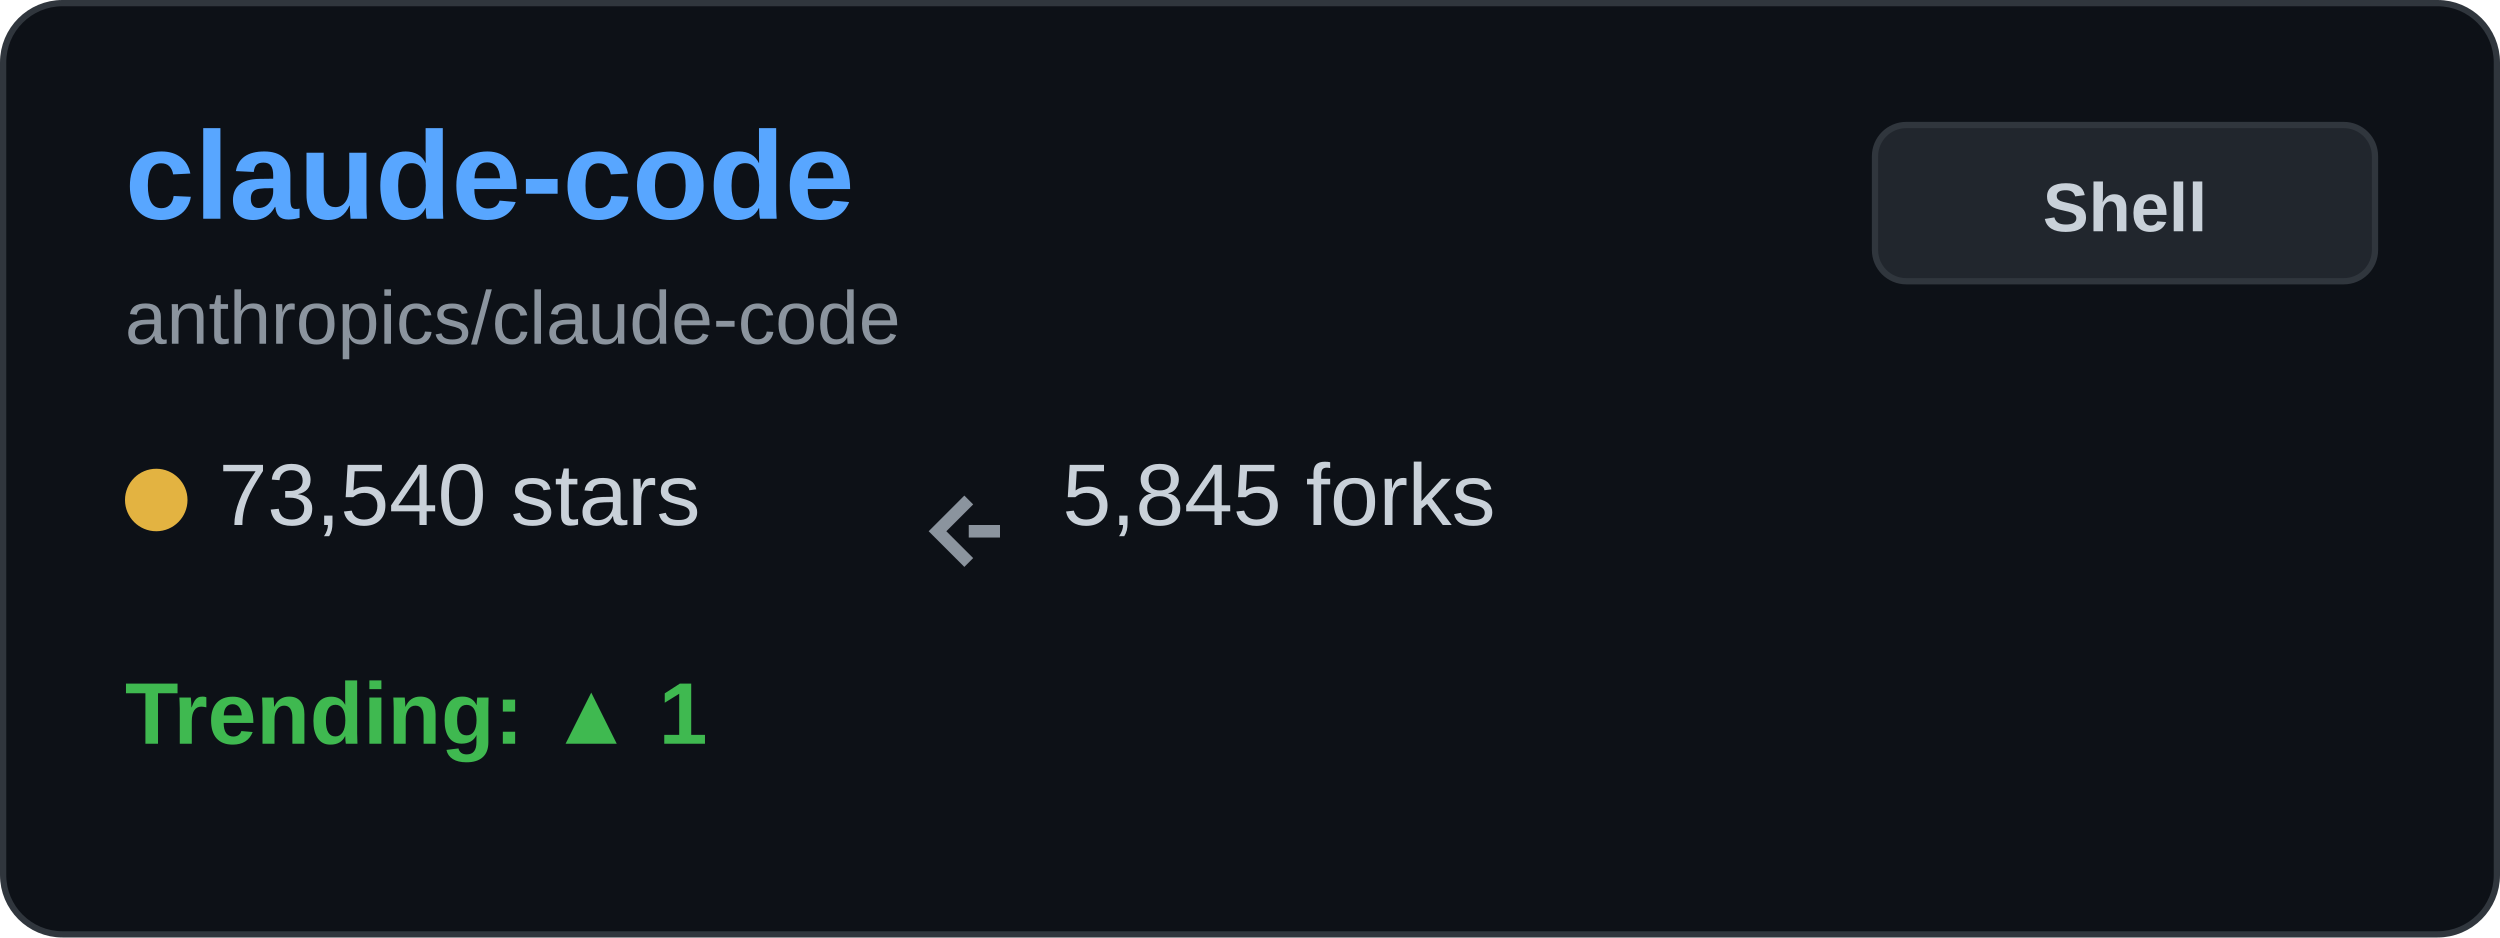
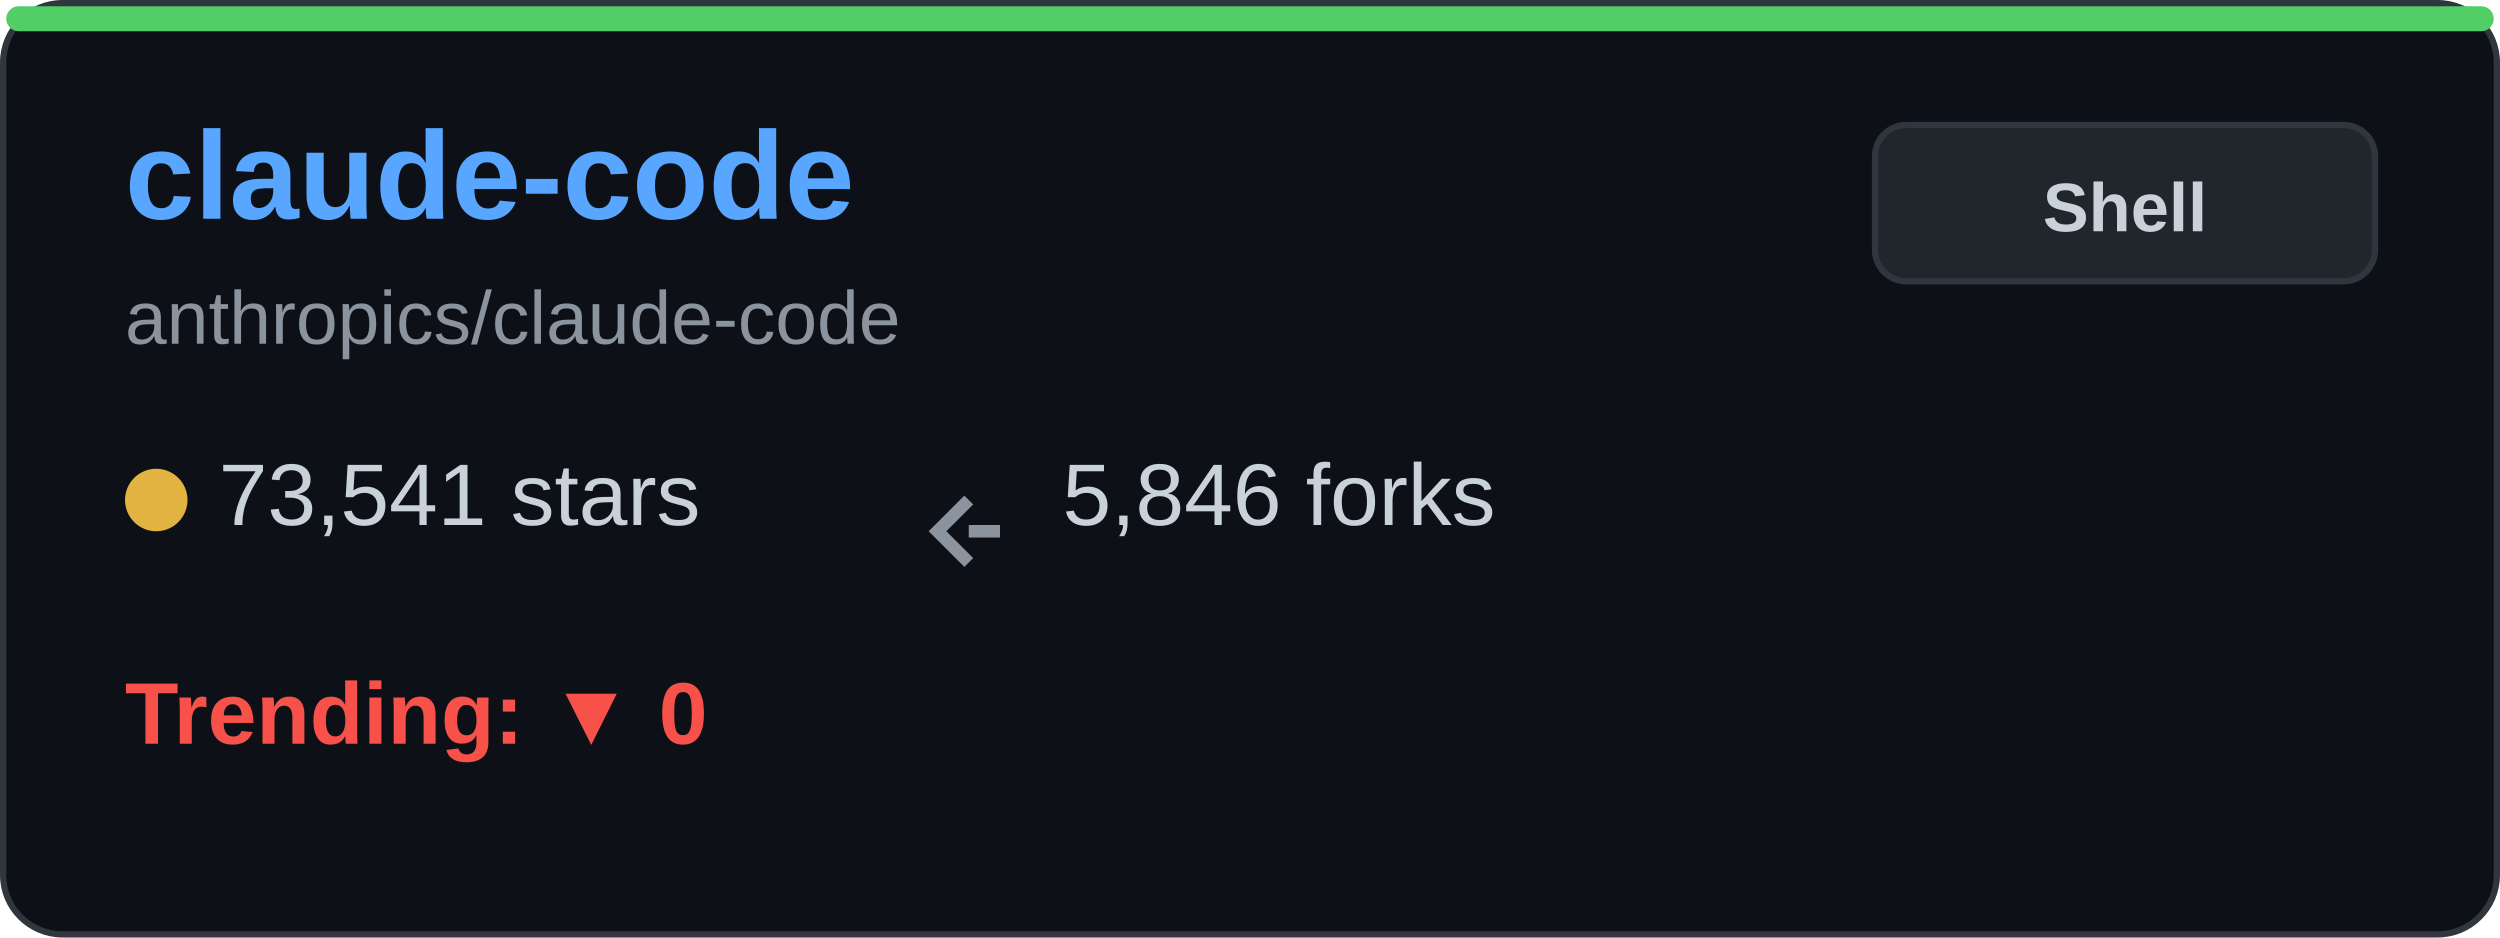
<svg xmlns="http://www.w3.org/2000/svg" width="400" height="150" viewBox="0 0 400 150" fill="none">
  <rect x="0.5" y="0.5" width="399" height="149" rx="9.5" fill="#0d1117" stroke="#30363d" />
+   <rect x="1" y="1" width="398" height="4" rx="2" fill="#51cf66" />
  <text x="20" y="35" font-family="Arial, sans-serif" font-size="20" font-weight="bold" fill="#58a6ff">claude-code</text>
  <text x="20" y="55" font-family="Arial, sans-serif" font-size="12" fill="#8b949e">anthropics/claude-code</text>
  <g transform="translate(20, 80)">
    <circle cx="5" cy="0" r="5" fill="#e3b341" />
-     <text x="15" y="4" font-family="Arial, sans-serif" font-size="14" fill="#c9d1d9">73,540 stars</text>
+     <text x="15" y="4" font-family="Arial, sans-serif" font-size="14" fill="#c9d1d9">73,541 stars</text>
  </g>
  <g transform="translate(150, 80)">
    <path d="M5 0 L0 5 L5 10 M5 5 L10 5" stroke="#8b949e" stroke-width="2" fill="none" />
-     <text x="20" y="4" font-family="Arial, sans-serif" font-size="14" fill="#c9d1d9">5,845 forks</text>
+     <text x="20" y="4" font-family="Arial, sans-serif" font-size="14" fill="#c9d1d9">5,846 forks</text>
  </g>
  <g transform="translate(20, 115)">
-     <text x="0" y="4" font-family="Arial, sans-serif" font-size="14" font-weight="bold" fill="#3fb950">Trending: ▲ 1</text>
+     <text x="0" y="4" font-family="Arial, sans-serif" font-size="14" font-weight="bold" fill="#f85149">Trending: ▼ 0</text>
  </g>
  <rect x="300" y="20" width="80" height="25" rx="5" fill="#21262d" stroke="#30363d" />
  <text x="340" y="37" font-family="Arial, sans-serif" font-size="11" font-weight="bold" fill="#c9d1d9" text-anchor="middle">Shell</text>
</svg>
